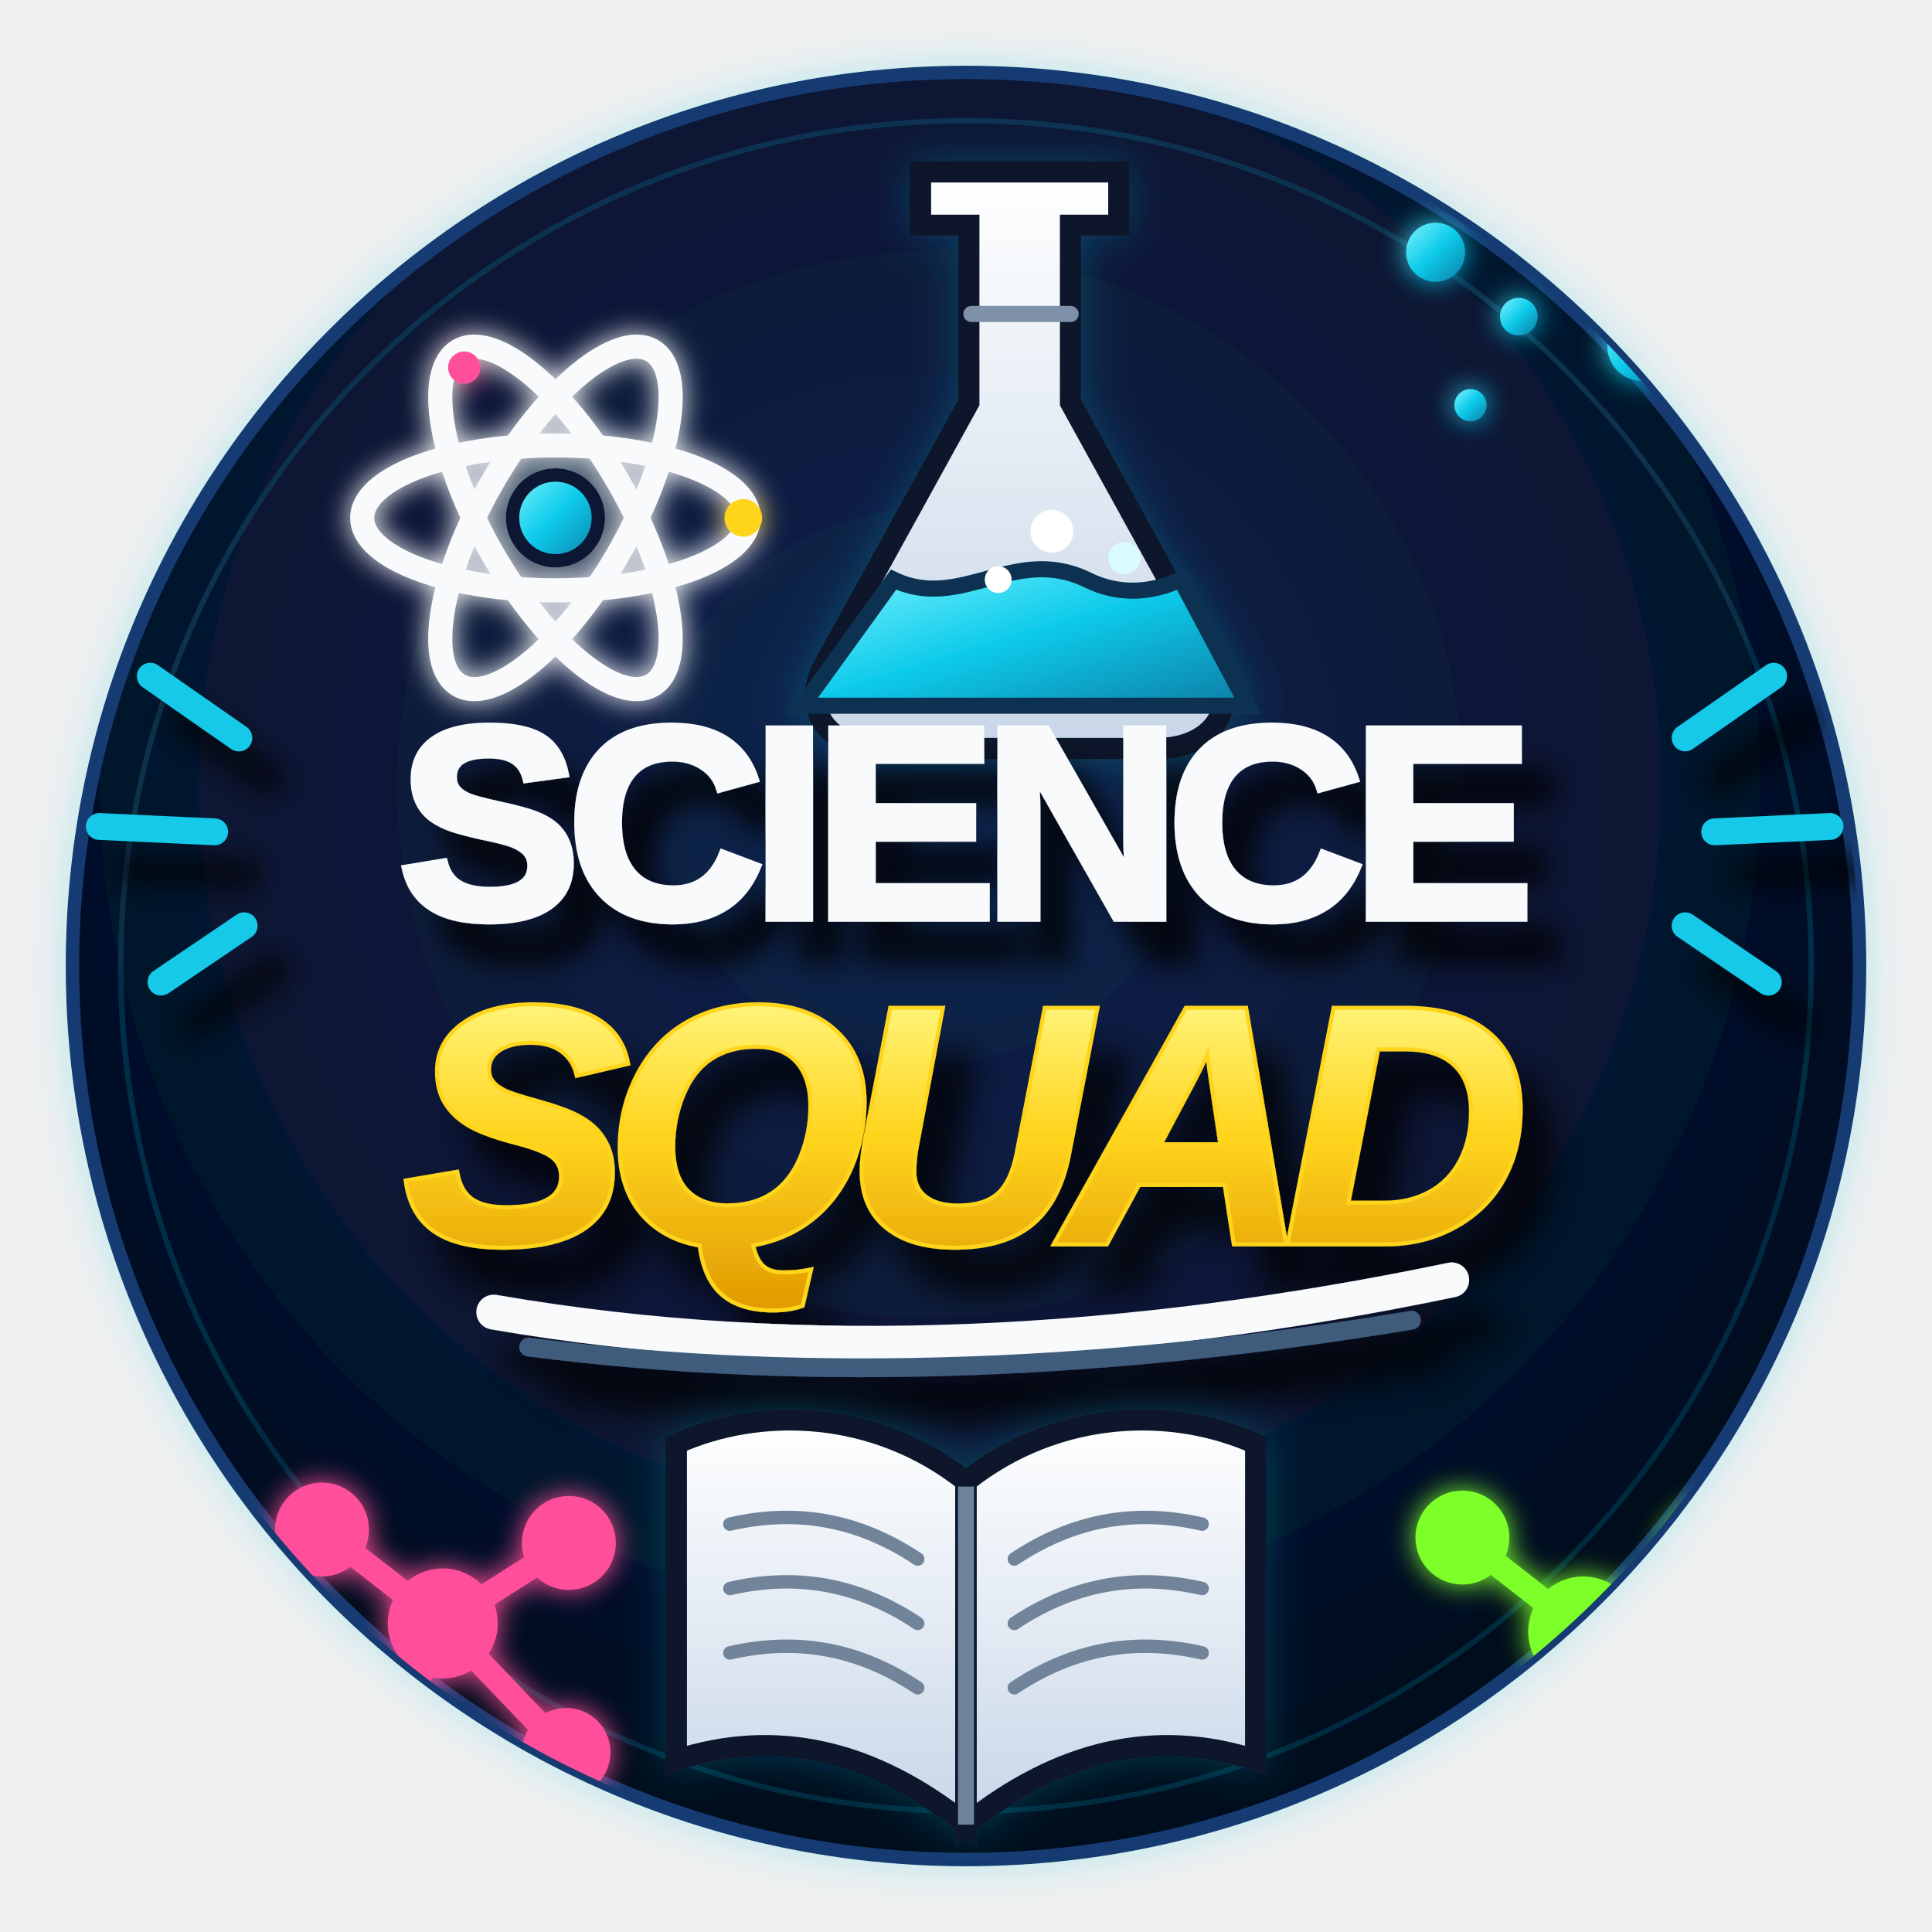
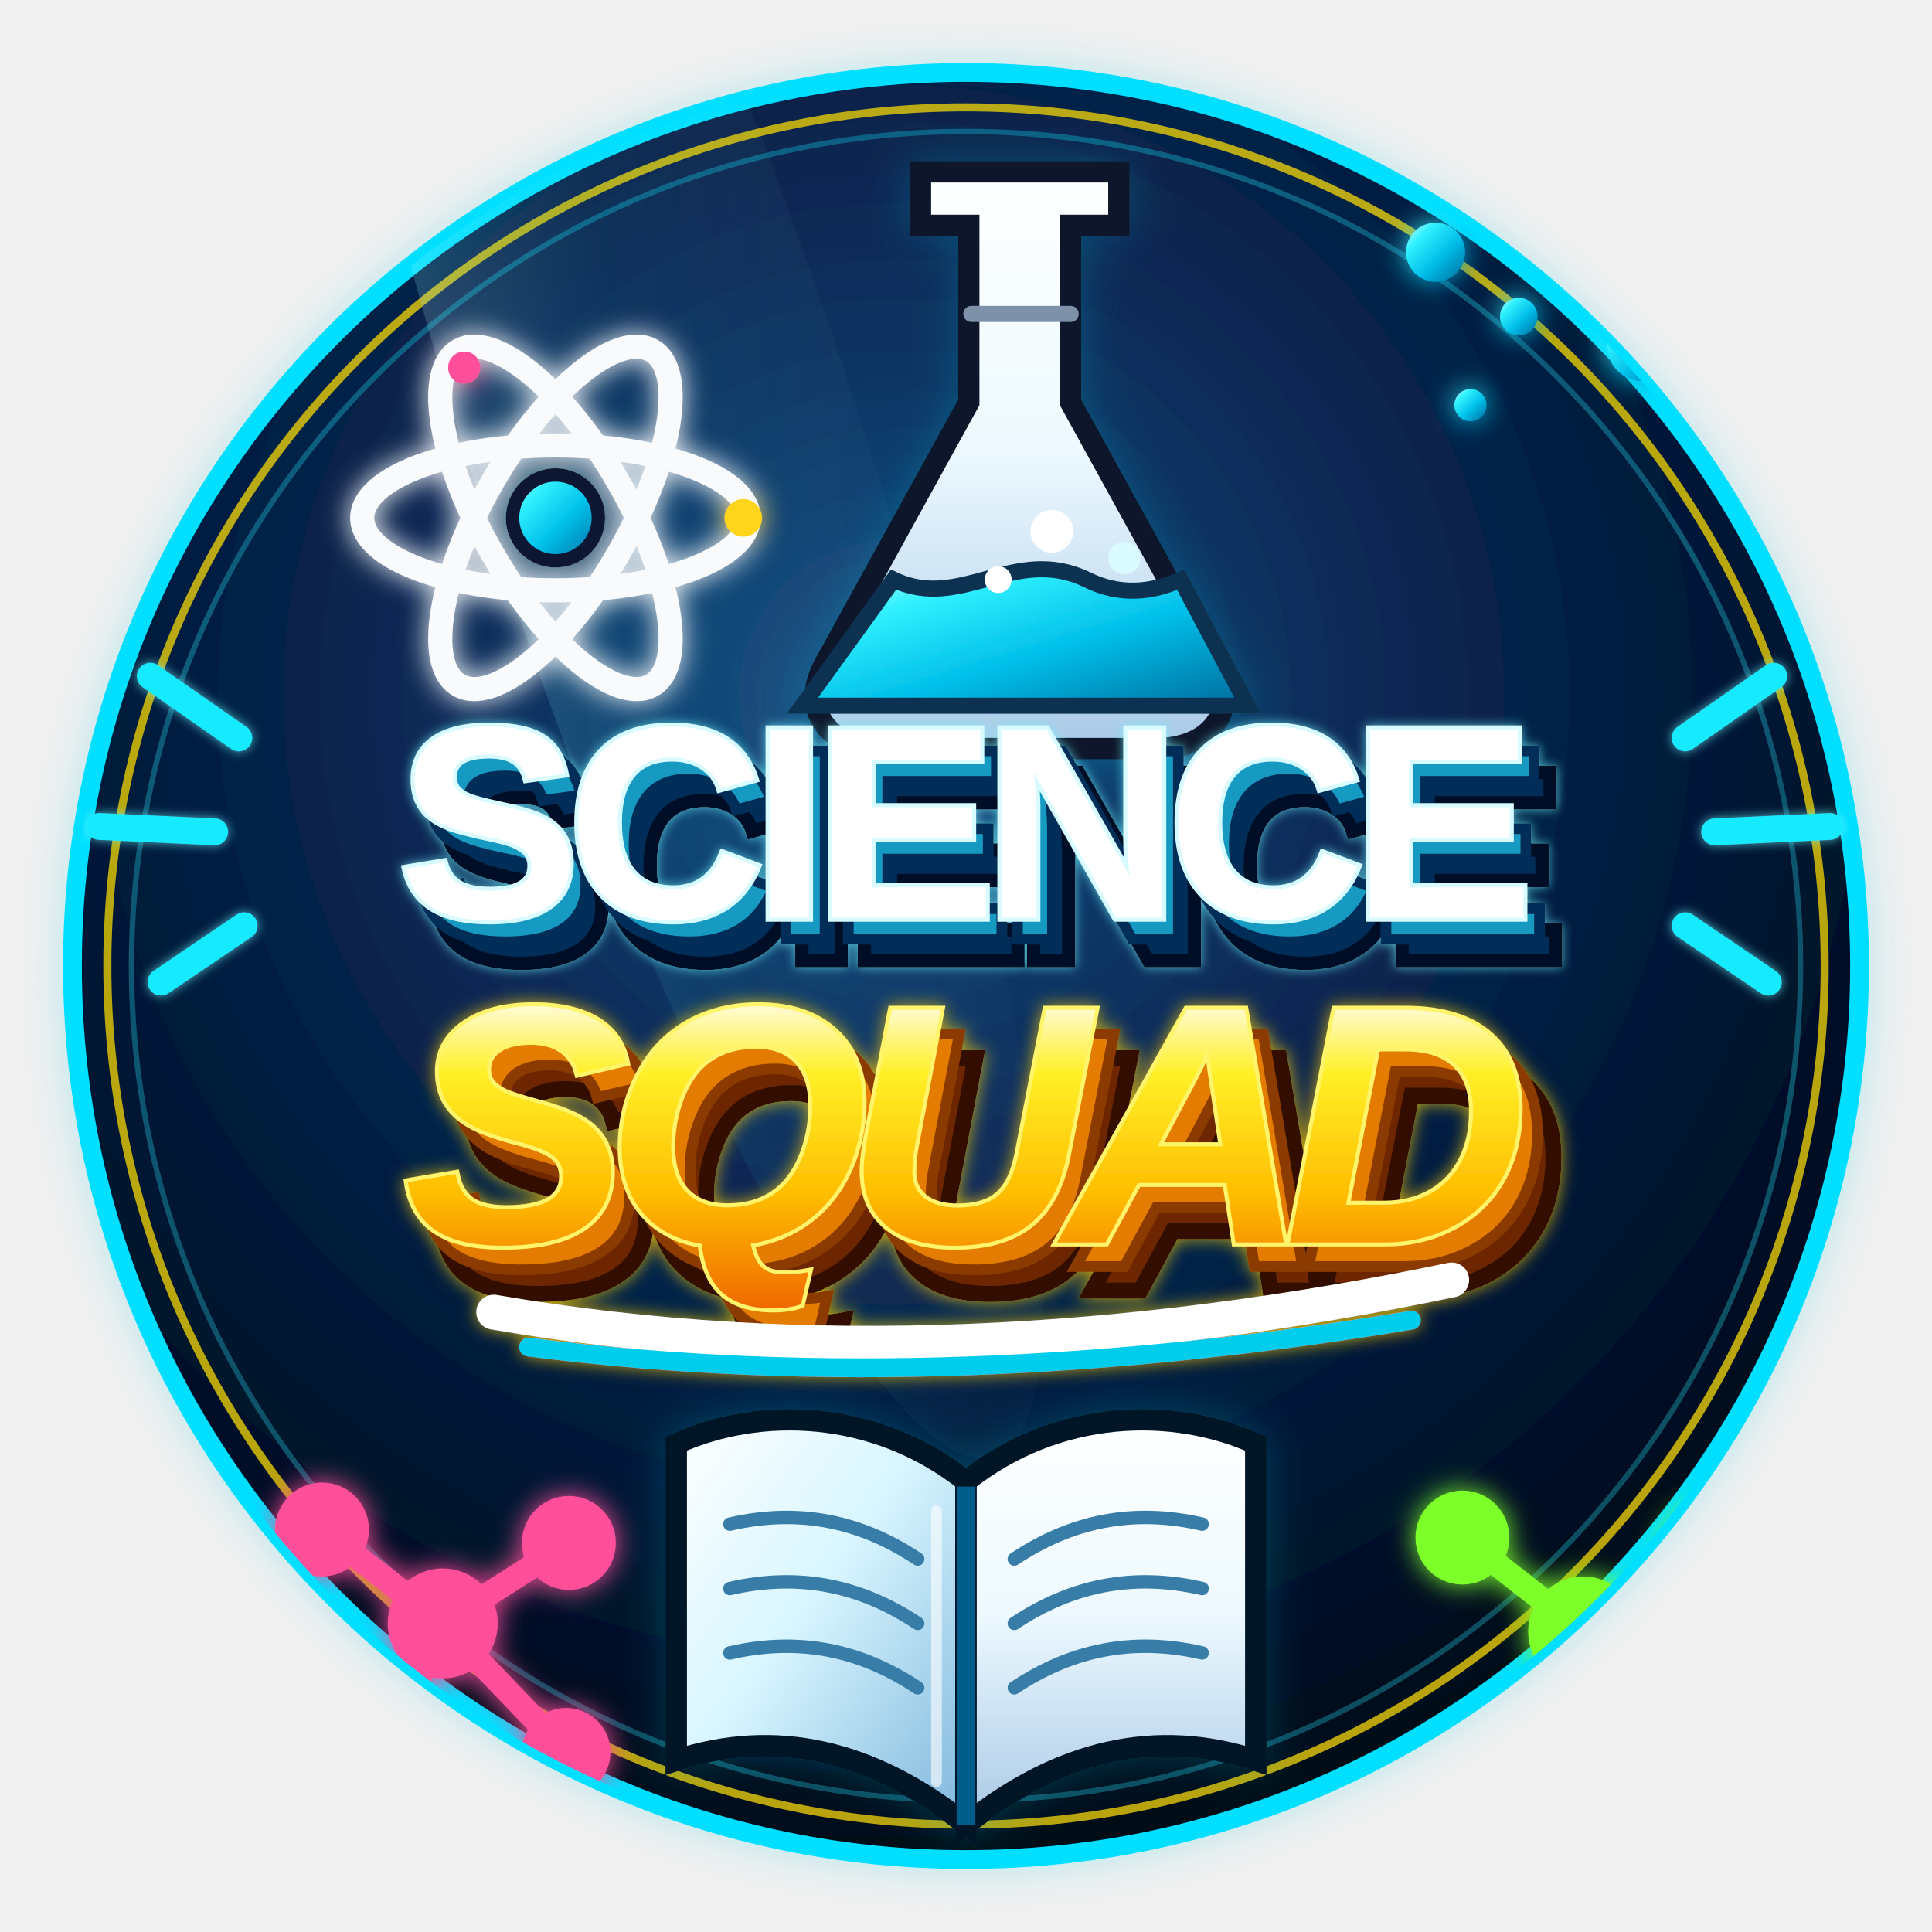
<svg xmlns="http://www.w3.org/2000/svg" viewBox="0 0 720 720" role="img" aria-labelledby="title desc">
  <defs>
-     <radialGradient id="badge" cx="48%" cy="40%" r="65%">
-       <stop stop-color="#102650" />
-       <stop offset=".58" stop-color="#071633" />
-       <stop offset="1" stop-color="#020714" />
+     <radialGradient id="badge" cx="46%" cy="35%" r="70%">
+       <stop stop-color="#164e82" />
+       <stop offset=".38" stop-color="#082955" />
+       <stop offset=".72" stop-color="#03142f" />
+       <stop offset="1" stop-color="#01050e" />
    </radialGradient>
    <linearGradient id="cyan" x1="0" y1="0" x2="1" y2="1">
-       <stop stop-color="#7df4ff" />
-       <stop offset=".48" stop-color="#10cceb" />
-       <stop offset="1" stop-color="#087ea6" />
+       <stop stop-color="#d5fdff" />
+       <stop offset=".24" stop-color="#31f1ff" />
+       <stop offset=".58" stop-color="#00bfe9" />
+       <stop offset="1" stop-color="#006b9c" />
    </linearGradient>
    <linearGradient id="yellow" x1="0" y1="0" x2="0" y2="1">
-       <stop stop-color="#fff376" />
-       <stop offset=".42" stop-color="#ffd51f" />
-       <stop offset="1" stop-color="#e19b00" />
+       <stop stop-color="#fffbd1" />
+       <stop offset=".22" stop-color="#fff028" />
+       <stop offset=".62" stop-color="#ffbe00" />
+       <stop offset="1" stop-color="#f06a00" />
    </linearGradient>
    <linearGradient id="paper" x1="0" y1="0" x2="0" y2="1">
      <stop stop-color="#fff" />
-       <stop offset="1" stop-color="#c7d6e8" />
+       <stop offset=".48" stop-color="#edf9ff" />
+       <stop offset="1" stop-color="#a9c9e6" />
+     </linearGradient>
+     <linearGradient id="paperTurn" x1="0" y1="0" x2="1" y2="1">
+       <stop stop-color="#fff" />
+       <stop offset=".45" stop-color="#d8f6ff" />
+       <stop offset="1" stop-color="#7fb6dc" />
+     </linearGradient>
+     <linearGradient id="badgeShine" x1="0" y1="0" x2="1" y2="1">
+       <stop stop-color="#fff" stop-opacity=".3" />
+       <stop offset=".45" stop-color="#35e8ff" stop-opacity=".06" />
+       <stop offset="1" stop-color="#fff" stop-opacity="0" />
    </linearGradient>
    <filter id="deep" x="-40%" y="-40%" width="180%" height="180%">
      <feDropShadow dx="0" dy="16" stdDeviation="13" flood-color="#000" flood-opacity=".8" />
      <feDropShadow dx="0" dy="0" stdDeviation="8" flood-color="#12c9e8" flood-opacity=".24" />
    </filter>
    <filter id="textDepth" x="-30%" y="-30%" width="180%" height="180%">
-       <feDropShadow dx="3" dy="4" stdDeviation="0" flood-color="#7f93ad" />
-       <feDropShadow dx="7" dy="9" stdDeviation="0" flood-color="#263b59" />
-       <feDropShadow dx="12" dy="16" stdDeviation="5" flood-color="#000" flood-opacity=".75" />
+       <feDropShadow dx="12" dy="18" stdDeviation="7" flood-color="#000" flood-opacity=".9" />
+       <feDropShadow dx="0" dy="0" stdDeviation="2" flood-color="#70f5ff" flood-opacity=".7" />
    </filter>
    <filter id="yellowDepth" x="-30%" y="-30%" width="180%" height="180%">
-       <feDropShadow dx="3" dy="4" stdDeviation="0" flood-color="#f19c00" />
-       <feDropShadow dx="8" dy="10" stdDeviation="0" flood-color="#745000" />
-       <feDropShadow dx="12" dy="17" stdDeviation="6" flood-color="#000" flood-opacity=".75" />
+       <feDropShadow dx="13" dy="19" stdDeviation="7" flood-color="#000" flood-opacity=".9" />
+       <feDropShadow dx="0" dy="0" stdDeviation="3" flood-color="#ffcf00" flood-opacity=".75" />
    </filter>
    <filter id="glow" x="-80%" y="-80%" width="260%" height="260%">
      <feGaussianBlur stdDeviation="5" result="b" />
      <feMerge>
        <feMergeNode in="b" />
        <feMergeNode in="SourceGraphic" />
      </feMerge>
    </filter>
    <clipPath id="clip">
      <circle cx="360" cy="360" r="333" />
    </clipPath>
    <style>
-       #atom{transform-origin:207px 193px;animation:atomSpin 8s linear infinite}#electron-a{animation:pulse 1.8s ease-in-out infinite}#electron-b{animation:pulse 1.8s .6s ease-in-out infinite}#flask{transform-origin:380px 168px;animation:flaskBob 4.5s ease-in-out infinite}#liquid{animation:liquid 3s ease-in-out infinite}#bubble-1{animation:bubble 2.4s ease-in infinite}#bubble-2{animation:bubble 2.4s .8s ease-in infinite}#bubble-3{animation:bubble 2.4s 1.5s ease-in infinite}#book{transform-origin:360px 610px;animation:bookLift 4s ease-in-out infinite}#science,#squad{transform-box:fill-box;transform-origin:center;animation:name 5s ease-in-out infinite}#squad{animation-delay:.2s}.molecule{animation:moleculePulse 3.2s ease-in-out infinite}.molecule.right{animation-delay:-1.3s}
-       @keyframes atomSpin{from{transform:translate(135px,128px) rotate(0)}to{transform:translate(135px,128px) rotate(360deg)}}@keyframes pulse{50%{opacity:.55;transform:scale(.88)}}@keyframes flaskBob{0%,100%{transform:translate(300px,56px)}50%{transform:translate(300px,47px) rotate(2deg)}}@keyframes liquid{50%{transform:translateY(4px) skewX(-4deg)}}@keyframes bubble{0%{opacity:0;transform:translateY(18px) scale(.5)}45%{opacity:1}100%{opacity:0;transform:translateY(-30px) scale(1.15)}}@keyframes bookLift{0%,100%{transform:translate(244px,520px)}50%{transform:translate(244px,513px) scale(1.025)}}@keyframes moleculePulse{50%{opacity:.55}}@keyframes name{50%{transform:translateY(-3px)}}
+       #atom{transform-origin:207px 193px;animation:atomSpin 8s linear infinite}#electron-a{animation:pulse 1.8s ease-in-out infinite}#electron-b{animation:pulse 1.8s .6s ease-in-out infinite}#flask{transform-origin:380px 168px;animation:flaskBob 4.5s ease-in-out infinite}#liquid{animation:liquid 3s ease-in-out infinite}#bubble-1{animation:bubble 2.4s ease-in infinite}#bubble-2{animation:bubble 2.4s .8s ease-in infinite}#bubble-3{animation:bubble 2.4s 1.5s ease-in infinite}#book{transform-origin:360px 610px;animation:bookLift 4s ease-in-out infinite}#left-pages,#right-pages{transform-box:fill-box}#left-pages{transform-origin:right bottom;animation:leftPage 4.8s ease-in-out infinite}#right-pages{transform-origin:left bottom;animation:rightPage 4.8s 2.4s ease-in-out infinite}#page-spark{animation:pageSpark 2.4s ease-in-out infinite}#science,#squad{transform-box:fill-box;transform-origin:center;animation:name 5s ease-in-out infinite}#squad{animation-delay:.2s}.molecule{animation:moleculePulse 3.2s ease-in-out infinite}.molecule.right{animation-delay:-1.3s}#badge-glint{animation:glint 5s ease-in-out infinite}
+       @keyframes atomSpin{from{transform:translate(135px,128px) rotate(0)}to{transform:translate(135px,128px) rotate(360deg)}}@keyframes pulse{50%{opacity:.55;transform:scale(.88)}}@keyframes flaskBob{0%,100%{transform:translate(300px,56px)}50%{transform:translate(300px,47px) rotate(2deg)}}@keyframes liquid{50%{transform:translateY(4px) skewX(-4deg)}}@keyframes bubble{0%{opacity:0;transform:translateY(18px) scale(.5)}45%{opacity:1}100%{opacity:0;transform:translateY(-30px) scale(1.15)}}@keyframes bookLift{0%,100%{transform:translate(244px,520px)}50%{transform:translate(244px,512px) scale(1.035)}}@keyframes leftPage{0%,18%,100%{transform:perspective(280px) rotateY(0) skewY(0)}38%,48%{transform:perspective(280px) rotateY(-38deg) skewY(-5deg)}62%{transform:perspective(280px) rotateY(-10deg)}}@keyframes rightPage{0%,18%,100%{transform:perspective(280px) rotateY(0) skewY(0)}38%,48%{transform:perspective(280px) rotateY(38deg) skewY(5deg)}62%{transform:perspective(280px) rotateY(10deg)}}@keyframes pageSpark{0%,100%{opacity:.18;transform:translateX(-12px)}50%{opacity:1;transform:translateX(16px)}}@keyframes moleculePulse{50%{opacity:.55}}@keyframes name{50%{transform:translateY(-3px)}}@keyframes glint{0%,18%,100%{opacity:0;transform:translateX(-160px) rotate(-18deg)}36%,48%{opacity:.52}70%{opacity:0;transform:translateX(210px) rotate(-18deg)}}
      @media(prefers-reduced-motion:reduce){*{animation:none!important}}
    </style>
  </defs>
  <g filter="url(#deep)">
-     <circle cx="360" cy="360" r="333" fill="url(#badge)" stroke="#163b72" stroke-width="5" />
-     <circle cx="360" cy="360" r="315" fill="none" stroke="#12c9e8" stroke-opacity=".16" stroke-width="2" />
+     <circle cx="360" cy="360" r="333" fill="url(#badge)" stroke="#00dfff" stroke-width="7" />
+     <circle cx="360" cy="360" r="320" fill="none" stroke="#ffe000" stroke-opacity=".72" stroke-width="3" />
+     <circle cx="360" cy="360" r="311" fill="none" stroke="#25eaff" stroke-opacity=".3" stroke-width="2" />
  </g>
  <g clip-path="url(#clip)">
+     <ellipse id="badge-glint" cx="250" cy="172" rx="72" ry="390" fill="url(#badgeShine)" transform="rotate(-18 250 172)" />
    <g id="atom" transform="translate(135 128)" fill="none" stroke="#f8fafc" stroke-width="9" filter="url(#glow)">
      <ellipse cx="72" cy="65" rx="72" ry="27" />
      <ellipse cx="72" cy="65" rx="72" ry="27" transform="rotate(60 72 65)" />
      <ellipse cx="72" cy="65" rx="72" ry="27" transform="rotate(-60 72 65)" />
      <circle cx="72" cy="65" r="16" fill="url(#cyan)" stroke="#071633" stroke-width="5" />
      <circle id="electron-a" cx="142" cy="65" r="7" fill="#ffd51f" stroke="none" />
      <circle id="electron-b" cx="38" cy="9" r="6" fill="#ff4f9a" stroke="none" />
    </g>
    <g id="flask" transform="translate(300 56)" filter="url(#deep)">
      <path d="M43 8h74v20H99v66l54 98c9 17-2 31-22 31H29c-20 0-31-14-22-31l54-98V28H43Z" fill="url(#paper)" stroke="#08142a" stroke-width="8" />
      <path id="liquid" d="M33 160c25 12 45-13 72 0 12 6 24 5 35 0l25 47H-1Z" fill="url(#cyan)" stroke="#083351" stroke-width="6" />
      <path d="M62 61h37" stroke="#7e91a8" stroke-width="6" stroke-linecap="round" />
      <circle id="bubble-1" cx="92" cy="142" r="8" fill="#fff" />
      <circle id="bubble-2" cx="119" cy="152" r="6" fill="#d9fbff" />
      <circle id="bubble-3" cx="72" cy="160" r="5" fill="#fff" />
    </g>
    <g fill="url(#cyan)" filter="url(#glow)">
      <circle cx="535" cy="94" r="11" />
      <circle cx="566" cy="118" r="7" />
      <circle cx="591" cy="85" r="8" />
      <circle cx="612" cy="129" r="13" />
      <circle cx="548" cy="151" r="6" />
    </g>
    <g id="science" filter="url(#textDepth)">
-       <text x="360" y="342" text-anchor="middle" font-family="Arial Black,Arial,sans-serif" font-size="102" font-weight="900" letter-spacing="-5" fill="#f8fafc" stroke="#f8fafc" stroke-width="3" paint-order="stroke">SCIENCE</text>
-       <path d="M89 275l-33-23M80 310l-43-2M91 345l-31 21M628 275l33-23M639 310l43-2M628 345l31 21" stroke="#12c9e8" stroke-width="10" stroke-linecap="round" />
+       <text x="372" y="358" text-anchor="middle" font-family="Arial Black,Arial,sans-serif" font-size="102" font-weight="900" letter-spacing="-5" fill="#062e58" stroke="#001126" stroke-width="5">SCIENCE</text>
+       <text x="366" y="350" text-anchor="middle" font-family="Arial Black,Arial,sans-serif" font-size="102" font-weight="900" letter-spacing="-5" fill="#159ac1" stroke="#062f59" stroke-width="4">SCIENCE</text>
+       <text x="360" y="342" text-anchor="middle" font-family="Arial Black,Arial,sans-serif" font-size="102" font-weight="900" letter-spacing="-5" fill="#fff" stroke="#d8fbff" stroke-width="3" paint-order="stroke">SCIENCE</text>
+       <path d="M89 275l-33-23M80 310l-43-2M91 345l-31 21M628 275l33-23M639 310l43-2M628 345l31 21" stroke="#18eaff" stroke-width="10" stroke-linecap="round" />
    </g>
    <g id="squad" filter="url(#yellowDepth)">
-       <text x="360" y="463" text-anchor="middle" font-family="Arial Black,Arial,sans-serif" font-size="126" font-weight="900" font-style="italic" letter-spacing="-9" fill="url(#yellow)" stroke="#ffd51f" stroke-width="3" paint-order="stroke">SQUAD</text>
-       <path d="M184 489c116 20 237 13 357-12" fill="none" stroke="#f8fafc" stroke-width="13" stroke-linecap="round" />
-       <path d="M197 502c108 14 221 8 329-10" fill="none" stroke="#405b7d" stroke-width="7" stroke-linecap="round" />
+       <text x="373" y="481" text-anchor="middle" font-family="Arial Black,Arial,sans-serif" font-size="126" font-weight="900" font-style="italic" letter-spacing="-9" fill="#6d2800" stroke="#321000" stroke-width="6">SQUAD</text>
+       <text x="367" y="472" text-anchor="middle" font-family="Arial Black,Arial,sans-serif" font-size="126" font-weight="900" font-style="italic" letter-spacing="-9" fill="#e37b00" stroke="#8b3b00" stroke-width="4">SQUAD</text>
+       <text x="360" y="463" text-anchor="middle" font-family="Arial Black,Arial,sans-serif" font-size="126" font-weight="900" font-style="italic" letter-spacing="-9" fill="url(#yellow)" stroke="#fff46a" stroke-width="3" paint-order="stroke">SQUAD</text>
+       <path d="M184 489c116 20 237 13 357-12" fill="none" stroke="#fff" stroke-width="13" stroke-linecap="round" />
+       <path d="M197 502c108 14 221 8 329-10" fill="none" stroke="#00cdec" stroke-width="7" stroke-linecap="round" />
    </g>
    <g id="book" transform="translate(244 520)" filter="url(#deep)">
-       <path d="M116 32C82 5 39 4 8 18v118c37-12 73-4 108 24Z" fill="url(#paper)" stroke="#07142b" stroke-width="8" />
-       <path d="M116 32c34-27 77-28 108-14v118c-37-12-73-4-108 24Z" fill="url(#paper)" stroke="#07142b" stroke-width="8" />
-       <path d="M116 34v126" stroke="#6e829c" stroke-width="6" />
-       <path d="M28 48c26-6 49-1 70 13M28 72c26-6 49-1 70 13M28 96c26-6 49-1 70 13M204 48c-26-6-49-1-70 13M204 72c-26-6-49-1-70 13M204 96c-26-6-49-1-70 13" fill="none" stroke="#71849a" stroke-width="5" stroke-linecap="round" />
+       <g id="left-pages">
+         <path d="M116 32C82 5 39 4 8 18v118c37-12 73-4 108 24Z" fill="url(#paperTurn)" stroke="#031226" stroke-width="8" />
+         <path d="M28 48c26-6 49-1 70 13M28 72c26-6 49-1 70 13M28 96c26-6 49-1 70 13" fill="none" stroke="#397da8" stroke-width="5" stroke-linecap="round" />
+       </g>
+       <g id="right-pages">
+         <path d="M116 32c34-27 77-28 108-14v118c-37-12-73-4-108 24Z" fill="url(#paper)" stroke="#031226" stroke-width="8" />
+         <path d="M204 48c-26-6-49-1-70 13M204 72c-26-6-49-1-70 13M204 96c-26-6-49-1-70 13" fill="none" stroke="#397da8" stroke-width="5" stroke-linecap="round" />
+       </g>
+       <path d="M116 34v126" stroke="#005b89" stroke-width="7" />
+       <path id="page-spark" d="M105 43v101" stroke="#fff" stroke-width="4" stroke-linecap="round" opacity=".6" />
    </g>
    <g class="molecule" transform="translate(95 545)" stroke="#ff4f9a" stroke-width="9" fill="#ff4f9a" filter="url(#glow)">
      <path d="m25 25 45 35-20 46M70 60l47-30M70 60l46 48" fill="none" />
      <circle cx="25" cy="25" r="13" />
      <circle cx="70" cy="60" r="16" />
      <circle cx="50" cy="106" r="12" />
      <circle cx="117" cy="30" r="13" />
      <circle cx="116" cy="108" r="12" />
    </g>
    <g class="molecule right" transform="translate(520 548)" stroke="#7dff2a" stroke-width="9" fill="#7dff2a" filter="url(#glow)">
      <path d="m25 25 45 35-20 46M70 60l47-30M70 60l46 48" fill="none" />
      <circle cx="25" cy="25" r="13" />
      <circle cx="70" cy="60" r="16" />
      <circle cx="50" cy="106" r="12" />
      <circle cx="117" cy="30" r="13" />
      <circle cx="116" cy="108" r="12" />
    </g>
  </g>
</svg>
